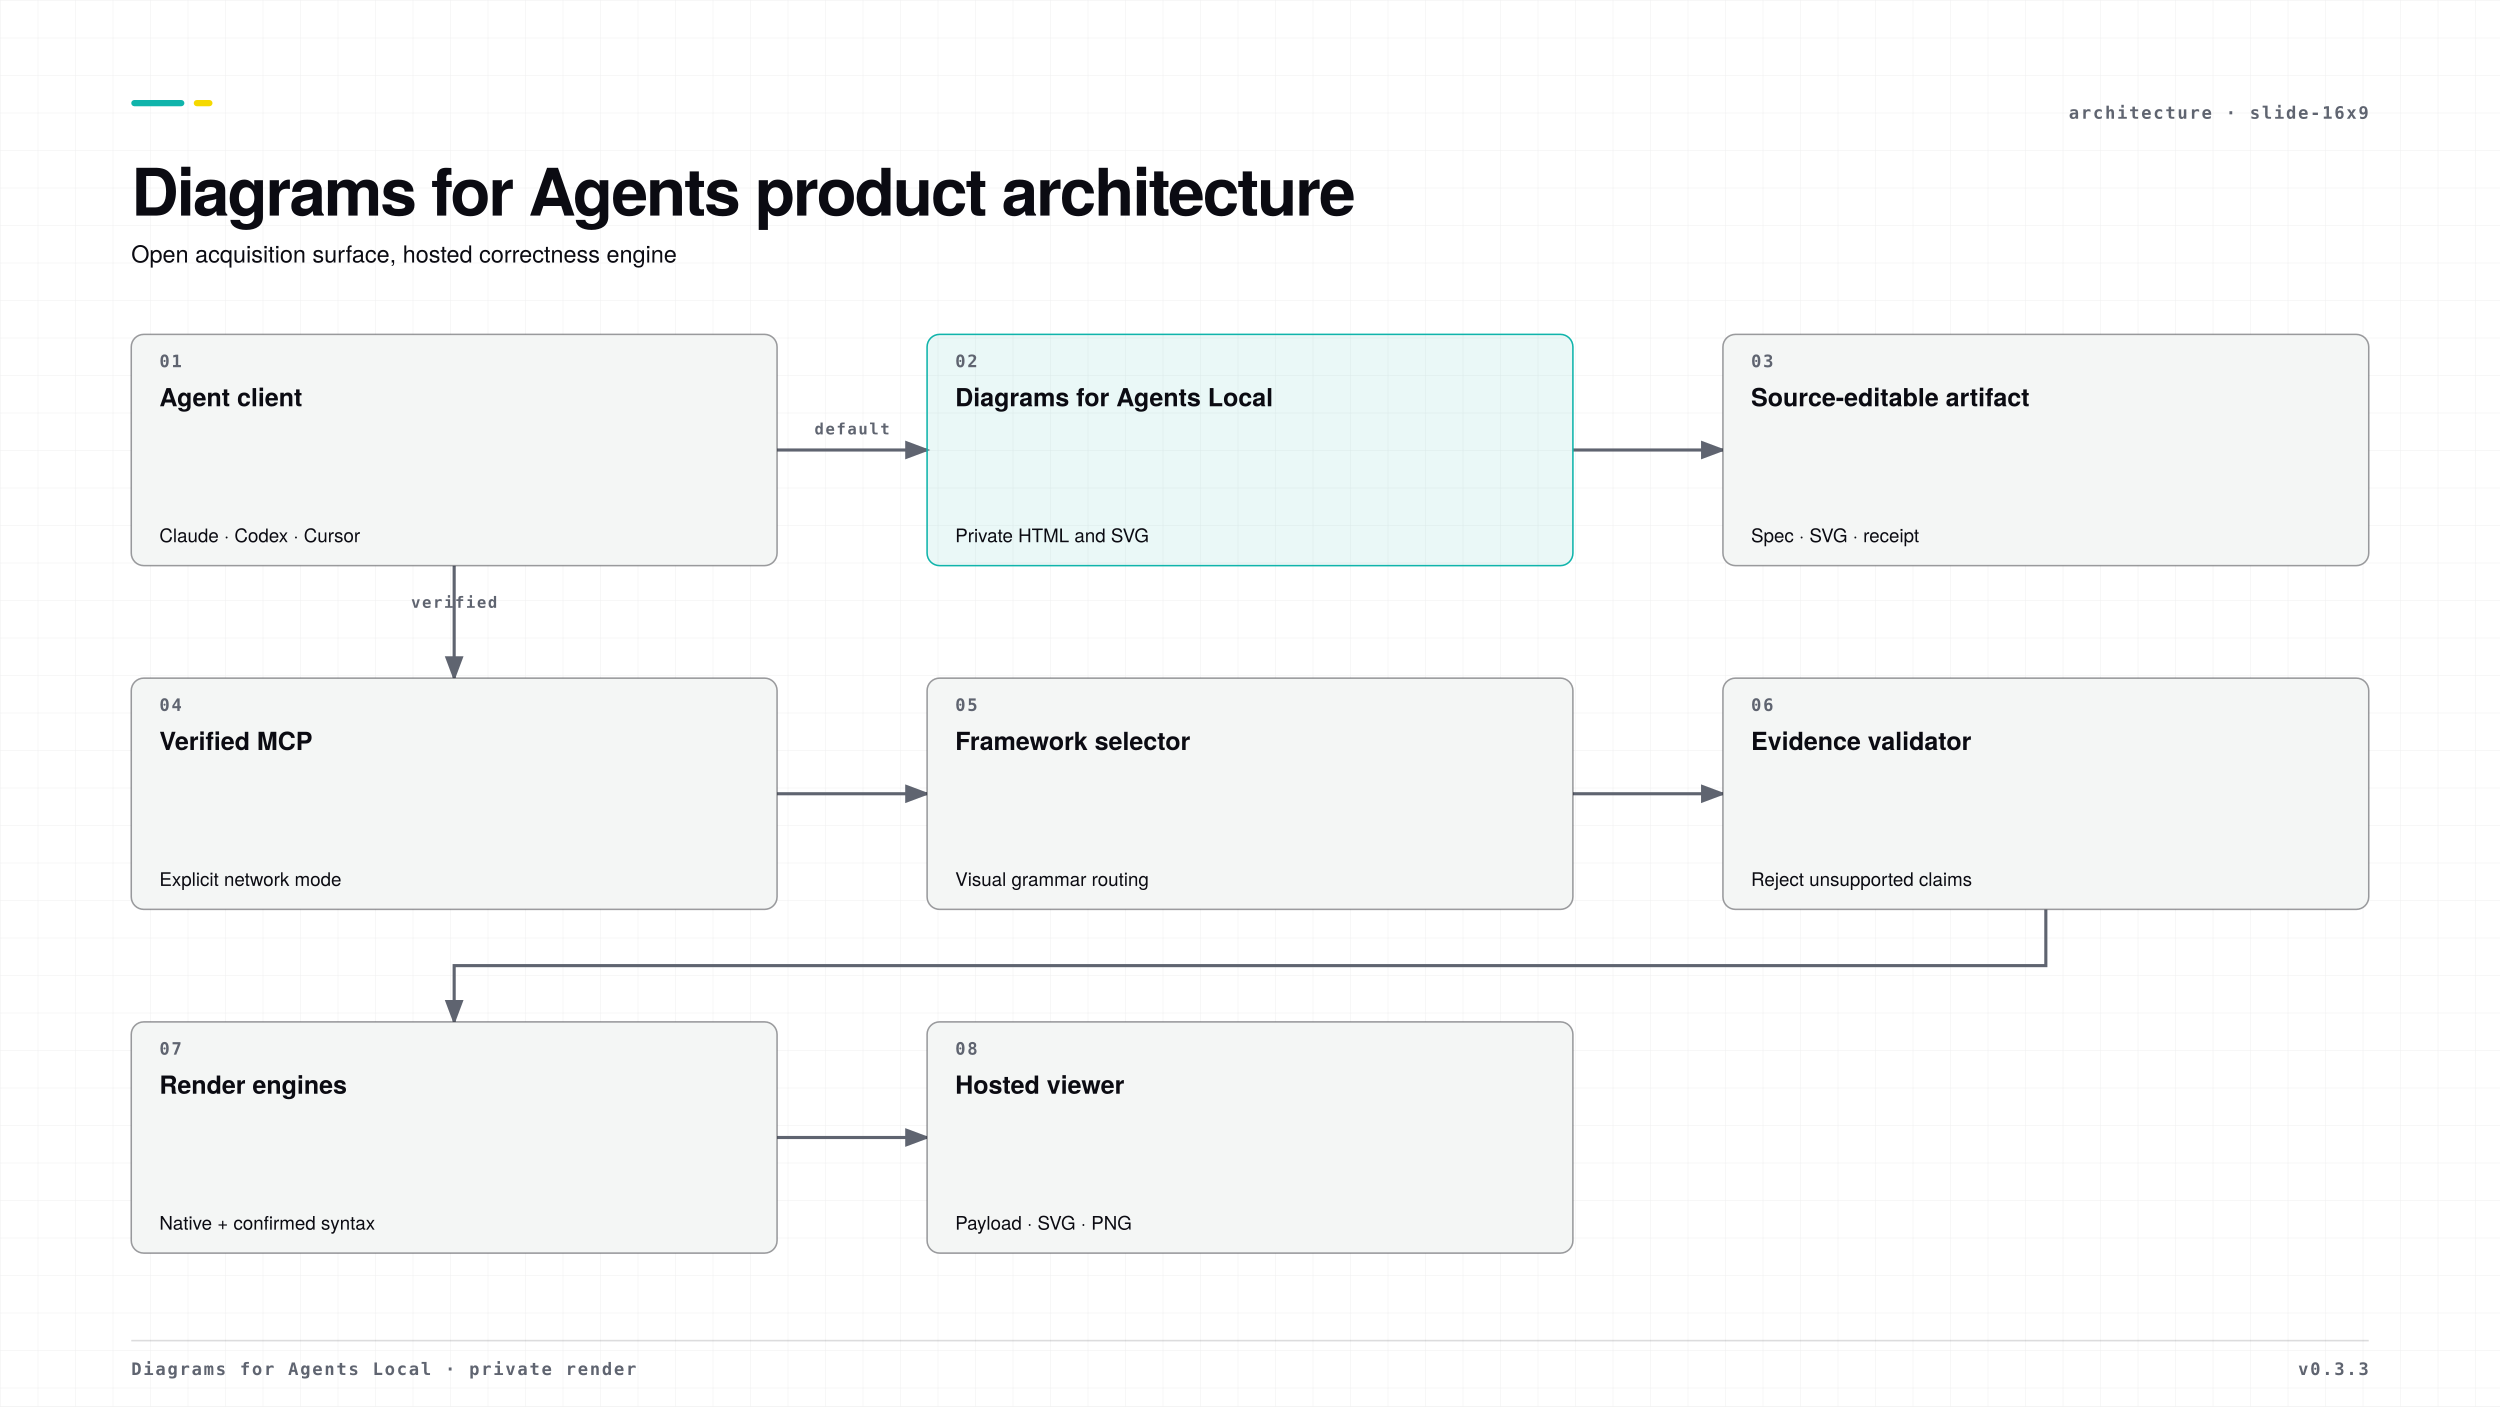
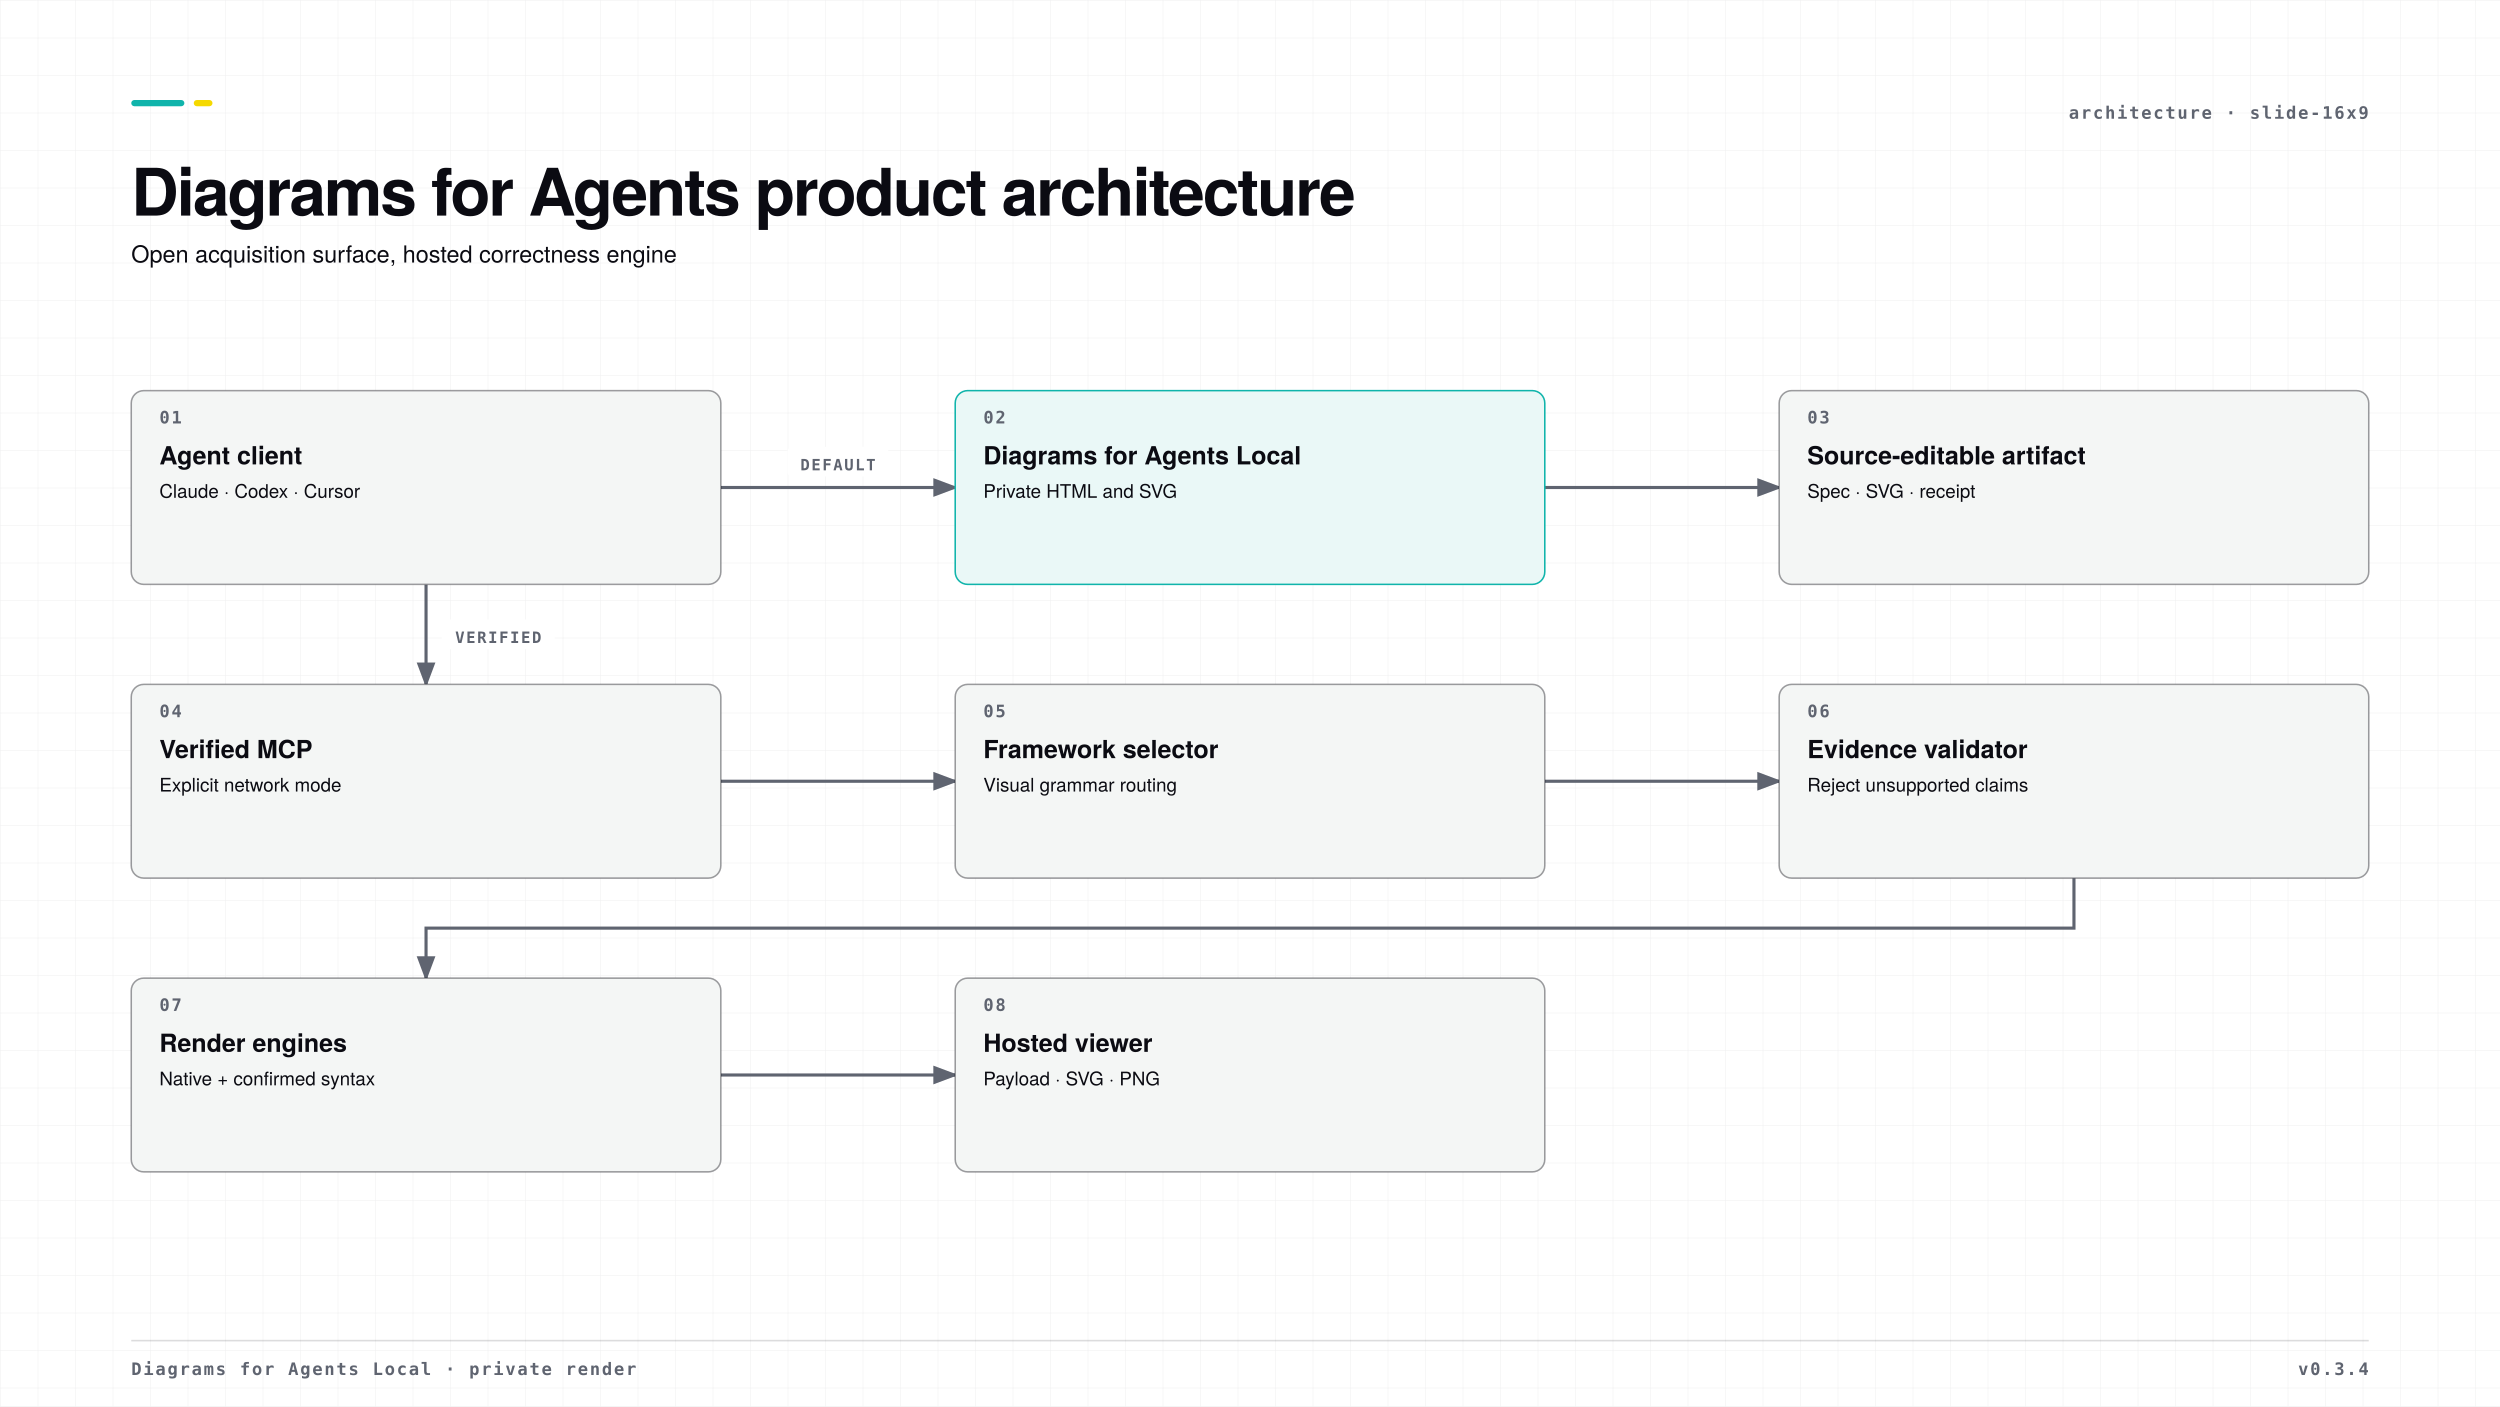
<svg xmlns="http://www.w3.org/2000/svg" role="img" aria-labelledby="diagrams-for-agents-title diagrams-for-agents-desc" viewBox="0 0 1600 900" width="1600" height="900" data-diagrams-for-agents-family="architecture">
  <style>
    :root{--paper:#ffffff;--paper-2:#f4f6f5;--ink:#0b0b12;--muted:#5f6470;--accent:#10b4ab;--accent-2:#f5d900;--accent-soft:#10b4ab1c;--rule:#0b0b1220;--rule-strong:#0b0b125c}
    text{font-family:Avenir Next, Helvetica Neue, sans-serif;fill:#0b0b12}
    .eyebrow,.axis,.edge-label,.meta{font-family:ui-monospace,SFMono-Regular,Menlo,monospace;text-transform:uppercase;letter-spacing:.1em;fill:#5f6470}
    .eyebrow{font-size:11px;font-weight:700}.meta{font-size:9px;font-weight:620;letter-spacing:.06em}.axis{font-size:11px;font-weight:650}.edge-label{font-size:10px;font-weight:650}
  </style>
  <defs>
    <marker id="arrow" markerWidth="8" markerHeight="6" refX="7" refY="3" orient="auto">
      <path d="M0 0L8 3L0 6Z" fill="#5f6470" />
    </marker>
    <pattern id="paper-grid" width="24" height="24" patternUnits="userSpaceOnUse">
      <path d="M24 0H0V24" fill="none" stroke="#0b0b1224" stroke-width=".65" />
    </pattern>
  </defs>
  <rect width="100%" height="100%" fill="#ffffff" />
  <rect width="100%" height="100%" fill="url(#paper-grid)" opacity=".44" />
  <rect x="84" y="64" width="34" height="4" rx="2" fill="#10b4ab" />
  <rect x="124" y="64" width="12" height="4" rx="2" fill="#f5d900" />
  <text font-family="Avenir Next, Helvetica Neue, sans-serif" letter-spacing="-.03em" x="84" y="138" text-anchor="start" font-size="42" font-weight="760" fill="#0b0b12" class="diagram-title">
    <tspan x="84" dy="0">Diagrams for Agents product architecture</tspan>
  </text>
  <text x="84" y="168" text-anchor="start" font-size="15" font-weight="500" fill="#5f6470" class="diagram-subtitle">
    <tspan x="84" dy="0">Open acquisition surface, hosted correctness engine</tspan>
  </text>
  <text x="1516" y="76" text-anchor="end" class="eyebrow">architecture · slide-16x9</text>
  <g>
-     <path d="M 497.333 288 H 593.333" fill="none" stroke="#5f6470" stroke-width="2" marker-end="url(#arrow)" />
-     <text x="545.333" y="278" text-anchor="middle" font-size="9" font-weight="650" fill="#5f6470" class="edge-label">
-       <tspan x="545.333" dy="0">default</tspan>
+     <path d="M 461.333 312 H 611.333" fill="none" stroke="#5f6470" stroke-width="2" marker-end="url(#arrow)" />
+     <rect x="504.0" y="286.0" width="64.6" height="19.0" rx="3" fill="#ffffff" />
+     <text x="536.3" y="301.0" text-anchor="middle" font-size="11" font-weight="650" class="edge-label">
+       <tspan x="536.3" dy="0">DEFAULT</tspan>
    </text>
  </g>
  <g>
-     <path d="M 1006.667 288 H 1102.667" fill="none" stroke="#5f6470" stroke-width="2" marker-end="url(#arrow)" />
+     <path d="M 988.667 312 H 1138.667" fill="none" stroke="#5f6470" stroke-width="2" marker-end="url(#arrow)" />
  </g>
  <g>
-     <path d="M 290.667 362 V 398 H 290.667 V 434" fill="none" stroke="#5f6470" stroke-width="2" marker-end="url(#arrow)" />
-     <text x="290.667" y="389" text-anchor="middle" font-size="9" font-weight="650" fill="#5f6470" class="edge-label">
-       <tspan x="290.667" dy="0">verified</tspan>
+     <path d="M 272.667 374 V 438" fill="none" stroke="#5f6470" stroke-width="2" marker-end="url(#arrow)" />
+     <rect x="282.7" y="396.5" width="72.4" height="19.0" rx="3" fill="#ffffff" />
+     <text x="318.9" y="411.5" text-anchor="middle" font-size="11" font-weight="650" class="edge-label">
+       <tspan x="318.9" dy="0">VERIFIED</tspan>
    </text>
  </g>
  <g>
-     <path d="M 497.333 508 H 593.333" fill="none" stroke="#5f6470" stroke-width="2" marker-end="url(#arrow)" />
+     <path d="M 461.333 500 H 611.333" fill="none" stroke="#5f6470" stroke-width="2" marker-end="url(#arrow)" />
  </g>
  <g>
-     <path d="M 1006.667 508 H 1102.667" fill="none" stroke="#5f6470" stroke-width="2" marker-end="url(#arrow)" />
+     <path d="M 988.667 500 H 1138.667" fill="none" stroke="#5f6470" stroke-width="2" marker-end="url(#arrow)" />
  </g>
  <g>
-     <path d="M 1309.333 582 V 618 H 290.667 V 654" fill="none" stroke="#5f6470" stroke-width="2" marker-end="url(#arrow)" />
+     <path d="M 1327.333 562 V 594 H 272.667 V 626" fill="none" stroke="#5f6470" stroke-width="2" marker-end="url(#arrow)" />
  </g>
  <g>
-     <path d="M 497.333 728 H 593.333" fill="none" stroke="#5f6470" stroke-width="2" marker-end="url(#arrow)" />
+     <path d="M 461.333 688 H 611.333" fill="none" stroke="#5f6470" stroke-width="2" marker-end="url(#arrow)" />
  </g>
  <g>
-     <rect x="84" y="214" width="413.333" height="148" rx="8" fill="#f4f6f5" stroke="#0b0b1266" />
-     <text x="102" y="235" class="eyebrow">01</text>
-     <text x="102" y="260" text-anchor="start" font-size="16" font-weight="720" fill="#0b0b12" class="">
+     <rect x="84" y="250" width="377.333" height="124" rx="8" fill="#ffffff" />
+     <rect x="84" y="250" width="377.333" height="124" rx="8" fill="#f4f6f5" stroke="#0b0b1266" />
+     <text x="102" y="271" class="eyebrow">01</text>
+     <text x="102" y="297.2" text-anchor="start" style="font-size:16px" font-weight="720" fill="#0b0b12">
      <tspan x="102" dy="0">Agent client</tspan>
    </text>
-     <text x="102" y="347" text-anchor="start" font-size="12" font-weight="450" fill="#5f6470" class="">
+     <text x="102" y="318.6" text-anchor="start" style="font-size:12px" font-weight="450" fill="#5f6470">
      <tspan x="102" dy="0">Claude · Codex · Cursor</tspan>
    </text>
  </g>
  <g>
-     <rect x="593.333" y="214" width="413.333" height="148" rx="8" fill="#10b4ab16" stroke="#10b4ab" />
-     <text x="611.333" y="235" class="eyebrow">02</text>
-     <text x="611.333" y="260" text-anchor="start" font-size="16" font-weight="720" fill="#0b0b12" class="">
-       <tspan x="611.333" dy="0">Diagrams for Agents Local</tspan>
+     <rect x="611.333" y="250" width="377.333" height="124" rx="8" fill="#ffffff" />
+     <rect x="611.333" y="250" width="377.333" height="124" rx="8" fill="#10b4ab16" stroke="#10b4ab" />
+     <text x="629.333" y="271" class="eyebrow">02</text>
+     <text x="629.333" y="297.2" text-anchor="start" style="font-size:16px" font-weight="720" fill="#0b0b12">
+       <tspan x="629.333" dy="0">Diagrams for Agents Local</tspan>
    </text>
-     <text x="611.333" y="347" text-anchor="start" font-size="12" font-weight="450" fill="#5f6470" class="">
-       <tspan x="611.333" dy="0">Private HTML and SVG</tspan>
+     <text x="629.333" y="318.6" text-anchor="start" style="font-size:12px" font-weight="450" fill="#5f6470">
+       <tspan x="629.333" dy="0">Private HTML and SVG</tspan>
    </text>
  </g>
  <g>
-     <rect x="1102.667" y="214" width="413.333" height="148" rx="8" fill="#f4f6f5" stroke="#0b0b1266" />
-     <text x="1120.667" y="235" class="eyebrow">03</text>
-     <text x="1120.667" y="260" text-anchor="start" font-size="16" font-weight="720" fill="#0b0b12" class="">
-       <tspan x="1120.667" dy="0">Source-editable artifact</tspan>
+     <rect x="1138.667" y="250" width="377.333" height="124" rx="8" fill="#ffffff" />
+     <rect x="1138.667" y="250" width="377.333" height="124" rx="8" fill="#f4f6f5" stroke="#0b0b1266" />
+     <text x="1156.667" y="271" class="eyebrow">03</text>
+     <text x="1156.667" y="297.2" text-anchor="start" style="font-size:16px" font-weight="720" fill="#0b0b12">
+       <tspan x="1156.667" dy="0">Source-editable artifact</tspan>
    </text>
-     <text x="1120.667" y="347" text-anchor="start" font-size="12" font-weight="450" fill="#5f6470" class="">
-       <tspan x="1120.667" dy="0">Spec · SVG · receipt</tspan>
+     <text x="1156.667" y="318.6" text-anchor="start" style="font-size:12px" font-weight="450" fill="#5f6470">
+       <tspan x="1156.667" dy="0">Spec · SVG · receipt</tspan>
    </text>
  </g>
  <g>
-     <rect x="84" y="434" width="413.333" height="148" rx="8" fill="#f4f6f5" stroke="#0b0b1266" />
-     <text x="102" y="455" class="eyebrow">04</text>
-     <text x="102" y="480" text-anchor="start" font-size="16" font-weight="720" fill="#0b0b12" class="">
+     <rect x="84" y="438" width="377.333" height="124" rx="8" fill="#ffffff" />
+     <rect x="84" y="438" width="377.333" height="124" rx="8" fill="#f4f6f5" stroke="#0b0b1266" />
+     <text x="102" y="459" class="eyebrow">04</text>
+     <text x="102" y="485.2" text-anchor="start" style="font-size:16px" font-weight="720" fill="#0b0b12">
      <tspan x="102" dy="0">Verified MCP</tspan>
    </text>
-     <text x="102" y="567" text-anchor="start" font-size="12" font-weight="450" fill="#5f6470" class="">
+     <text x="102" y="506.6" text-anchor="start" style="font-size:12px" font-weight="450" fill="#5f6470">
      <tspan x="102" dy="0">Explicit network mode</tspan>
    </text>
  </g>
  <g>
-     <rect x="593.333" y="434" width="413.333" height="148" rx="8" fill="#f4f6f5" stroke="#0b0b1266" />
-     <text x="611.333" y="455" class="eyebrow">05</text>
-     <text x="611.333" y="480" text-anchor="start" font-size="16" font-weight="720" fill="#0b0b12" class="">
-       <tspan x="611.333" dy="0">Framework selector</tspan>
+     <rect x="611.333" y="438" width="377.333" height="124" rx="8" fill="#ffffff" />
+     <rect x="611.333" y="438" width="377.333" height="124" rx="8" fill="#f4f6f5" stroke="#0b0b1266" />
+     <text x="629.333" y="459" class="eyebrow">05</text>
+     <text x="629.333" y="485.2" text-anchor="start" style="font-size:16px" font-weight="720" fill="#0b0b12">
+       <tspan x="629.333" dy="0">Framework selector</tspan>
    </text>
-     <text x="611.333" y="567" text-anchor="start" font-size="12" font-weight="450" fill="#5f6470" class="">
-       <tspan x="611.333" dy="0">Visual grammar routing</tspan>
+     <text x="629.333" y="506.6" text-anchor="start" style="font-size:12px" font-weight="450" fill="#5f6470">
+       <tspan x="629.333" dy="0">Visual grammar routing</tspan>
    </text>
  </g>
  <g>
-     <rect x="1102.667" y="434" width="413.333" height="148" rx="8" fill="#f4f6f5" stroke="#0b0b1266" />
-     <text x="1120.667" y="455" class="eyebrow">06</text>
-     <text x="1120.667" y="480" text-anchor="start" font-size="16" font-weight="720" fill="#0b0b12" class="">
-       <tspan x="1120.667" dy="0">Evidence validator</tspan>
+     <rect x="1138.667" y="438" width="377.333" height="124" rx="8" fill="#ffffff" />
+     <rect x="1138.667" y="438" width="377.333" height="124" rx="8" fill="#f4f6f5" stroke="#0b0b1266" />
+     <text x="1156.667" y="459" class="eyebrow">06</text>
+     <text x="1156.667" y="485.2" text-anchor="start" style="font-size:16px" font-weight="720" fill="#0b0b12">
+       <tspan x="1156.667" dy="0">Evidence validator</tspan>
    </text>
-     <text x="1120.667" y="567" text-anchor="start" font-size="12" font-weight="450" fill="#5f6470" class="">
-       <tspan x="1120.667" dy="0">Reject unsupported claims</tspan>
+     <text x="1156.667" y="506.6" text-anchor="start" style="font-size:12px" font-weight="450" fill="#5f6470">
+       <tspan x="1156.667" dy="0">Reject unsupported claims</tspan>
    </text>
  </g>
  <g>
-     <rect x="84" y="654" width="413.333" height="148" rx="8" fill="#f4f6f5" stroke="#0b0b1266" />
-     <text x="102" y="675" class="eyebrow">07</text>
-     <text x="102" y="700" text-anchor="start" font-size="16" font-weight="720" fill="#0b0b12" class="">
+     <rect x="84" y="626" width="377.333" height="124" rx="8" fill="#ffffff" />
+     <rect x="84" y="626" width="377.333" height="124" rx="8" fill="#f4f6f5" stroke="#0b0b1266" />
+     <text x="102" y="647" class="eyebrow">07</text>
+     <text x="102" y="673.2" text-anchor="start" style="font-size:16px" font-weight="720" fill="#0b0b12">
      <tspan x="102" dy="0">Render engines</tspan>
    </text>
-     <text x="102" y="787" text-anchor="start" font-size="12" font-weight="450" fill="#5f6470" class="">
+     <text x="102" y="694.6" text-anchor="start" style="font-size:12px" font-weight="450" fill="#5f6470">
      <tspan x="102" dy="0">Native + confirmed syntax</tspan>
    </text>
  </g>
  <g>
-     <rect x="593.333" y="654" width="413.333" height="148" rx="8" fill="#f4f6f5" stroke="#0b0b1266" />
-     <text x="611.333" y="675" class="eyebrow">08</text>
-     <text x="611.333" y="700" text-anchor="start" font-size="16" font-weight="720" fill="#0b0b12" class="">
-       <tspan x="611.333" dy="0">Hosted viewer</tspan>
+     <rect x="611.333" y="626" width="377.333" height="124" rx="8" fill="#ffffff" />
+     <rect x="611.333" y="626" width="377.333" height="124" rx="8" fill="#f4f6f5" stroke="#0b0b1266" />
+     <text x="629.333" y="647" class="eyebrow">08</text>
+     <text x="629.333" y="673.2" text-anchor="start" style="font-size:16px" font-weight="720" fill="#0b0b12">
+       <tspan x="629.333" dy="0">Hosted viewer</tspan>
    </text>
-     <text x="611.333" y="787" text-anchor="start" font-size="12" font-weight="450" fill="#5f6470" class="">
-       <tspan x="611.333" dy="0">Payload · SVG · PNG</tspan>
+     <text x="629.333" y="694.6" text-anchor="start" style="font-size:12px" font-weight="450" fill="#5f6470">
+       <tspan x="629.333" dy="0">Payload · SVG · PNG</tspan>
    </text>
  </g>
  <line x1="84" y1="858" x2="1516" y2="858" stroke="#0b0b1224" />
  <text x="84" y="880" class="eyebrow">Diagrams for Agents Local · private render</text>
-   <text x="1516" y="880" text-anchor="end" class="eyebrow">v0.3.3</text>
+   <text x="1516" y="880" text-anchor="end" class="eyebrow">v0.3.4</text>
</svg>
